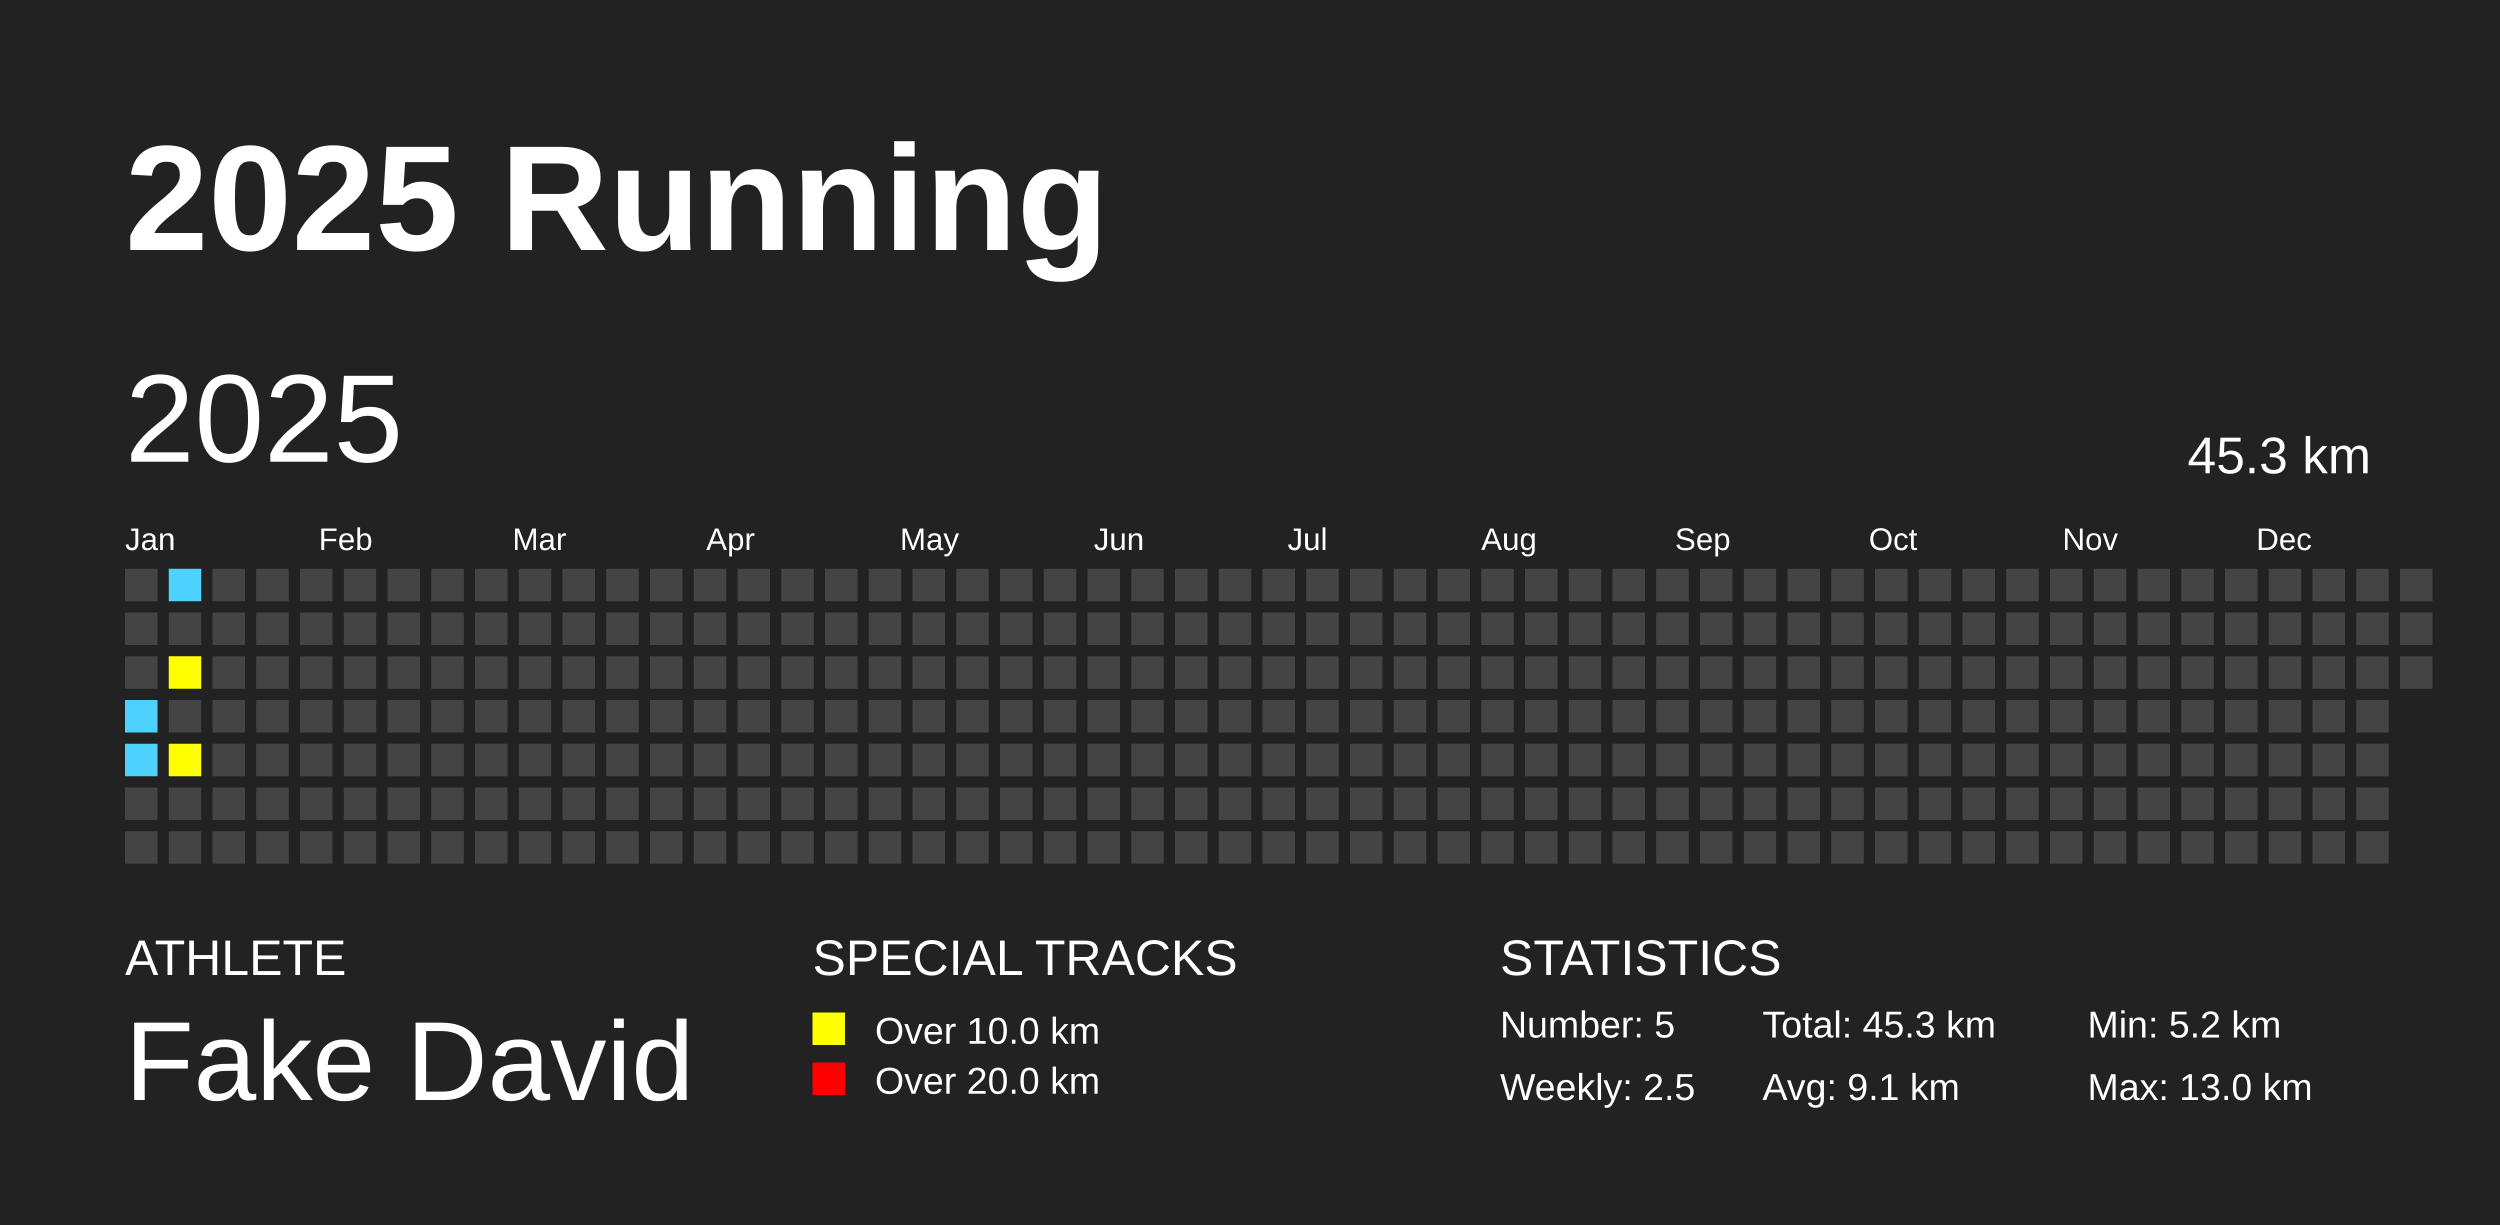
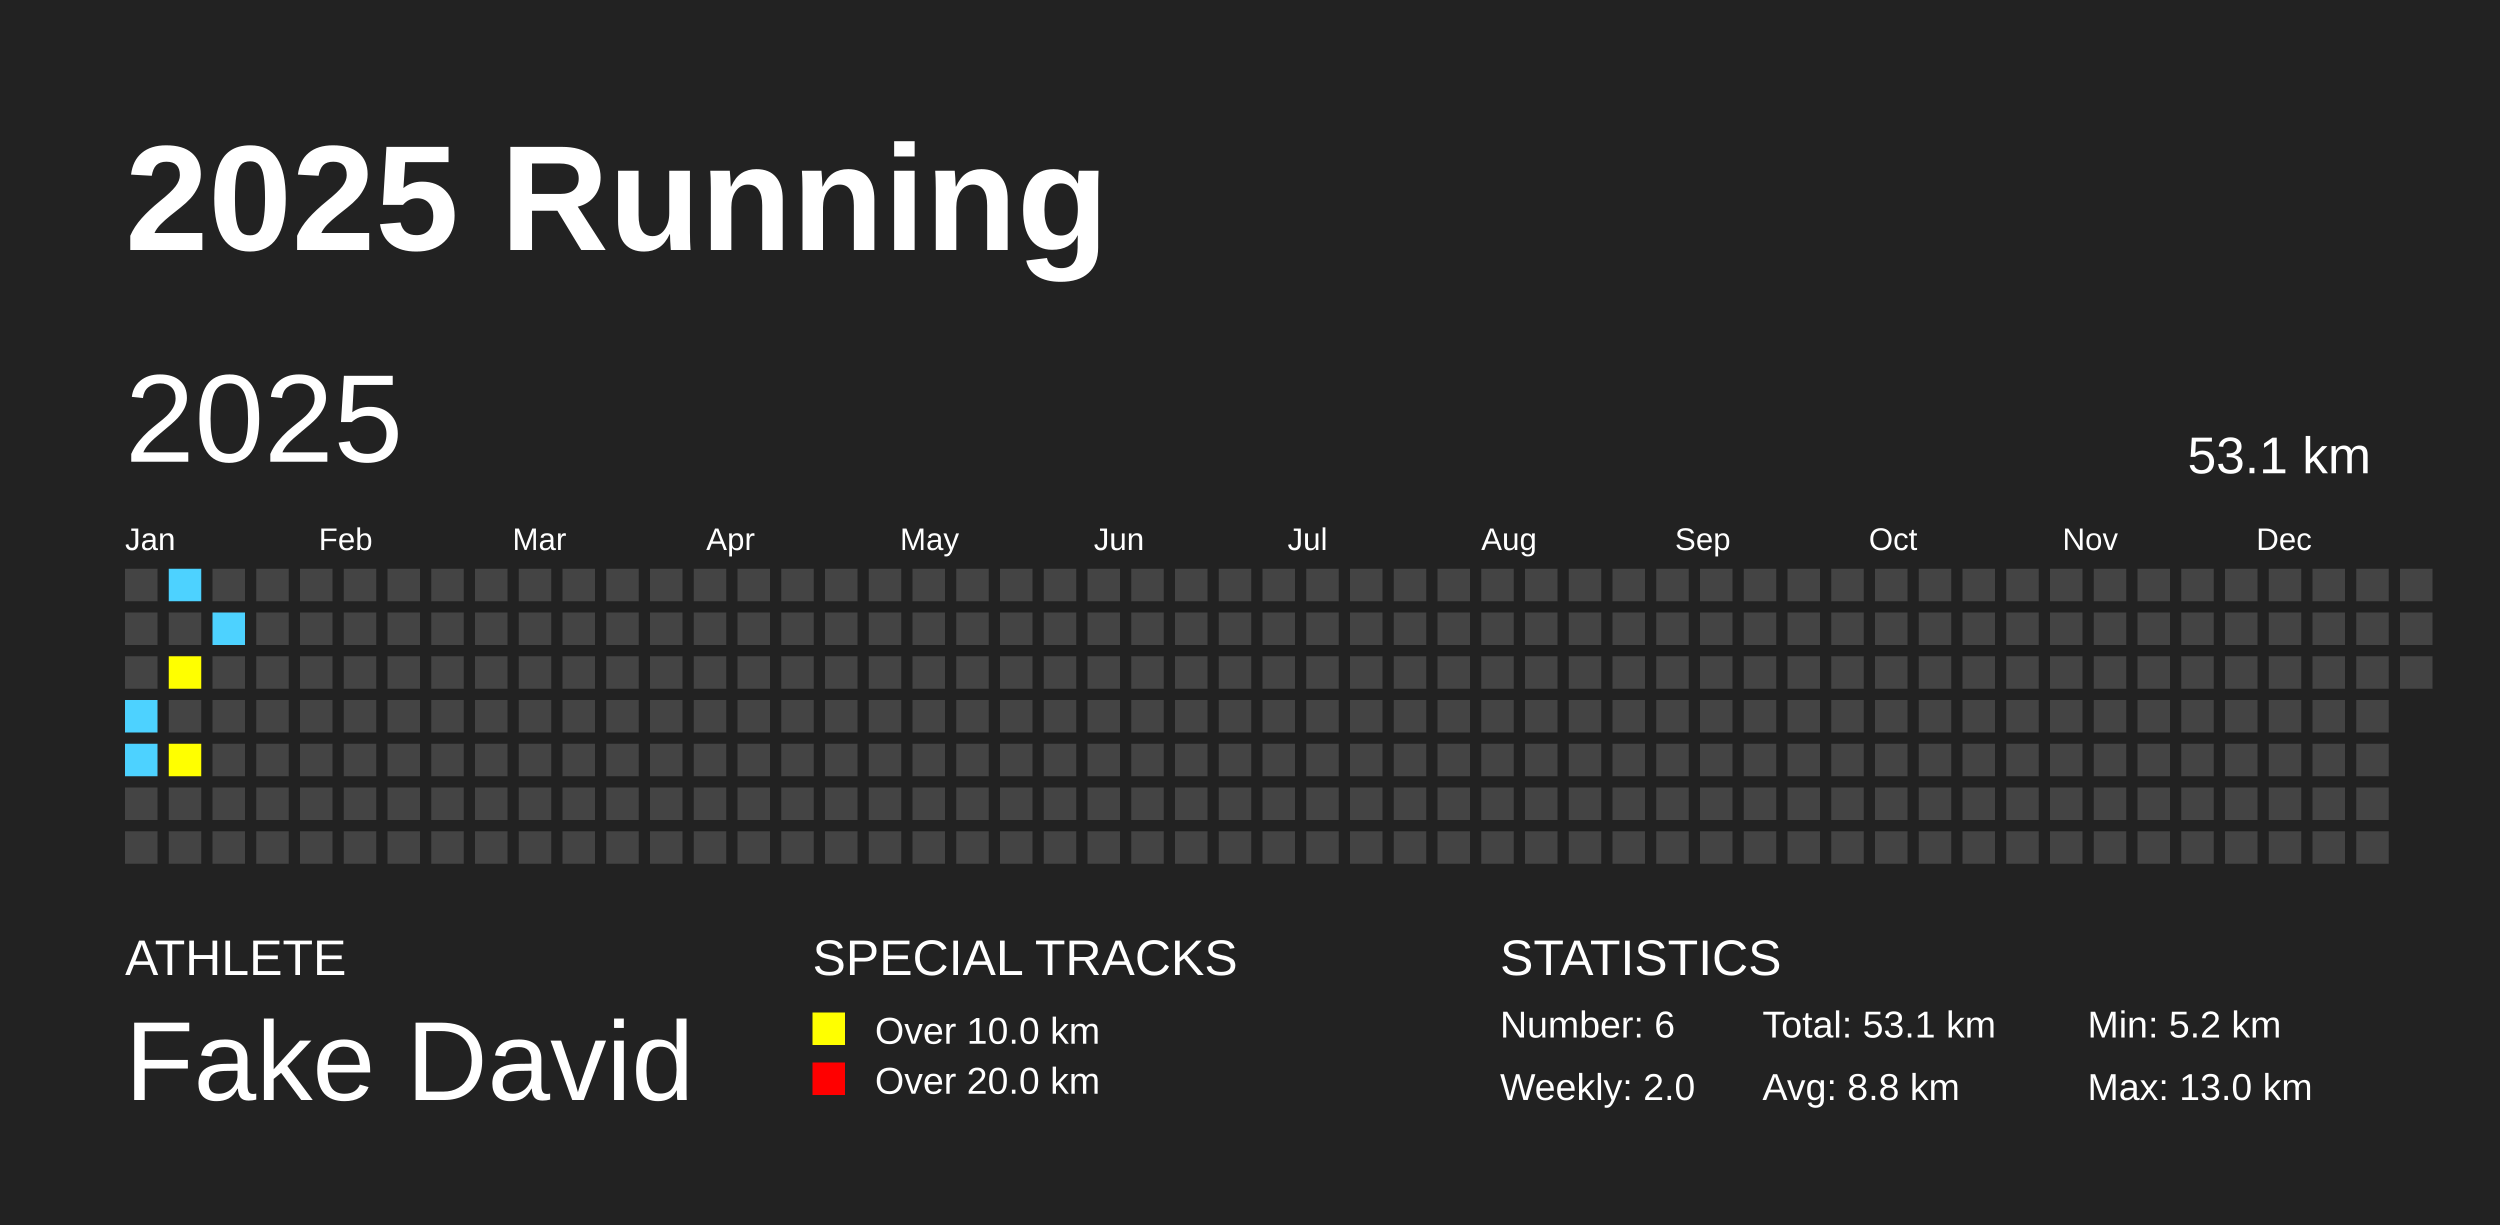
<svg xmlns="http://www.w3.org/2000/svg" baseProfile="full" height="98mm" version="1.1" viewBox="0,0,200,98" width="200mm">
  <defs />
  <rect fill="#222222" height="98" width="200" x="0" y="0" />
  <text fill="#FFFFFF" style="font-size:12px; font-family:Arial; font-weight:bold;" x="10" y="20">2025 Running</text>
  <text fill="#FFFFFF" style="font-size:4px; font-family:Arial" x="10" y="78">ATHLETE</text>
  <text fill="#FFFFFF" style="font-size:9px; font-family:Arial" x="10" y="88">Fake David</text>
  <text fill="#FFFFFF" style="font-size:4px; font-family:Arial" x="65" y="78">SPECIAL TRACKS</text>
  <rect fill="yellow" height="2.6" width="2.6" x="65" y="81" />
  <text fill="#FFFFFF" style="font-size:3px; font-family:Arial" x="70" y="83.5">Over 10.0 km</text>
  <rect fill="red" height="2.6" width="2.6" x="65" y="85" />
  <text fill="#FFFFFF" style="font-size:3px; font-family:Arial" x="70" y="87.5">Over 20.0 km</text>
  <text fill="#FFFFFF" style="font-size:4px; font-family:Arial" x="120" y="78">STATISTICS</text>
-   <text fill="#FFFFFF" style="font-size:3px; font-family:Arial" x="120" y="83">Number: 5</text>
-   <text fill="#FFFFFF" style="font-size:3px; font-family:Arial" x="120" y="88">Weekly: 2.5</text>
-   <text fill="#FFFFFF" style="font-size:3px; font-family:Arial" x="141" y="83">Total: 45.3 km</text>
-   <text fill="#FFFFFF" style="font-size:3px; font-family:Arial" x="141" y="88">Avg: 9.1 km</text>
+   <text fill="#FFFFFF" style="font-size:3px; font-family:Arial" x="120" y="83">Number: 6</text>
+   <text fill="#FFFFFF" style="font-size:3px; font-family:Arial" x="120" y="88">Weekly: 2.0</text>
+   <text fill="#FFFFFF" style="font-size:3px; font-family:Arial" x="141" y="83">Total: 53.1 km</text>
+   <text fill="#FFFFFF" style="font-size:3px; font-family:Arial" x="141" y="88">Avg: 8.8 km</text>
  <text fill="#FFFFFF" style="font-size:3px; font-family:Arial" x="167" y="83">Min: 5.2 km</text>
  <text fill="#FFFFFF" style="font-size:3px; font-family:Arial" x="167" y="88">Max: 13.0 km</text>
  <text dominant-baseline="hanging" fill="#FFFFFF" style="font-size:10.0px; font-family:Arial;" x="10" y="30">2025</text>
-   <text dominant-baseline="hanging" fill="#FFFFFF" style="font-size:4.125px; font-family:Arial;" x="175" y="35">45.3 km</text>
+   <text dominant-baseline="hanging" fill="#FFFFFF" style="font-size:4.125px; font-family:Arial;" x="175" y="35">53.1 km</text>
  <text fill="#FFFFFF" style="font-size:2.5px; font-family:Arial" x="10.0" y="44">Jan</text>
  <text fill="#FFFFFF" style="font-size:2.5px; font-family:Arial" x="25.5" y="44">Feb</text>
  <text fill="#FFFFFF" style="font-size:2.5px; font-family:Arial" x="41.0" y="44">Mar</text>
  <text fill="#FFFFFF" style="font-size:2.5px; font-family:Arial" x="56.5" y="44">Apr</text>
  <text fill="#FFFFFF" style="font-size:2.5px; font-family:Arial" x="72.0" y="44">May</text>
  <text fill="#FFFFFF" style="font-size:2.5px; font-family:Arial" x="87.5" y="44">Jun</text>
  <text fill="#FFFFFF" style="font-size:2.5px; font-family:Arial" x="103.0" y="44">Jul</text>
  <text fill="#FFFFFF" style="font-size:2.5px; font-family:Arial" x="118.5" y="44">Aug</text>
  <text fill="#FFFFFF" style="font-size:2.5px; font-family:Arial" x="134.0" y="44">Sep</text>
  <text fill="#FFFFFF" style="font-size:2.5px; font-family:Arial" x="149.5" y="44">Oct</text>
  <text fill="#FFFFFF" style="font-size:2.5px; font-family:Arial" x="165.0" y="44">Nov</text>
  <text fill="#FFFFFF" style="font-size:2.5px; font-family:Arial" x="180.5" y="44">Dec</text>
  <rect fill="#444444" height="2.6" width="2.6" x="10.0" y="45.5" />
  <rect fill="#444444" height="2.6" width="2.6" x="10.0" y="49.0" />
  <rect fill="#444444" height="2.6" width="2.6" x="10.0" y="52.5" />
  <rect fill="#4DD2FF" height="2.6" width="2.6" x="10.0" y="56.0" />
  <rect fill="#4DD2FF" height="2.6" width="2.6" x="10.0" y="59.5" />
  <rect fill="#444444" height="2.6" width="2.6" x="10.0" y="63.0" />
  <rect fill="#444444" height="2.6" width="2.6" x="10.0" y="66.5" />
  <rect fill="#4DD2FF" height="2.6" width="2.6" x="13.5" y="45.5" />
  <rect fill="#444444" height="2.6" width="2.6" x="13.5" y="49.0" />
  <rect fill="yellow" height="2.6" width="2.6" x="13.5" y="52.5" />
  <rect fill="#444444" height="2.6" width="2.6" x="13.5" y="56.0" />
  <rect fill="yellow" height="2.6" width="2.6" x="13.5" y="59.5" />
  <rect fill="#444444" height="2.6" width="2.6" x="13.5" y="63.0" />
  <rect fill="#444444" height="2.6" width="2.6" x="13.5" y="66.5" />
  <rect fill="#444444" height="2.6" width="2.6" x="17.0" y="45.5" />
-   <rect fill="#444444" height="2.6" width="2.6" x="17.0" y="49.0" />
+   <rect fill="#4DD2FF" height="2.6" width="2.6" x="17.0" y="49.0" />
  <rect fill="#444444" height="2.6" width="2.6" x="17.0" y="52.5" />
  <rect fill="#444444" height="2.6" width="2.6" x="17.0" y="56.0" />
  <rect fill="#444444" height="2.6" width="2.6" x="17.0" y="59.5" />
  <rect fill="#444444" height="2.6" width="2.6" x="17.0" y="63.0" />
  <rect fill="#444444" height="2.6" width="2.6" x="17.0" y="66.5" />
  <rect fill="#444444" height="2.6" width="2.6" x="20.5" y="45.5" />
  <rect fill="#444444" height="2.6" width="2.6" x="20.5" y="49.0" />
  <rect fill="#444444" height="2.6" width="2.6" x="20.5" y="52.5" />
  <rect fill="#444444" height="2.6" width="2.6" x="20.5" y="56.0" />
  <rect fill="#444444" height="2.6" width="2.6" x="20.5" y="59.5" />
  <rect fill="#444444" height="2.6" width="2.6" x="20.5" y="63.0" />
  <rect fill="#444444" height="2.6" width="2.6" x="20.5" y="66.5" />
  <rect fill="#444444" height="2.6" width="2.6" x="24.0" y="45.5" />
  <rect fill="#444444" height="2.6" width="2.6" x="24.0" y="49.0" />
  <rect fill="#444444" height="2.6" width="2.6" x="24.0" y="52.5" />
  <rect fill="#444444" height="2.6" width="2.6" x="24.0" y="56.0" />
  <rect fill="#444444" height="2.6" width="2.6" x="24.0" y="59.5" />
  <rect fill="#444444" height="2.6" width="2.6" x="24.0" y="63.0" />
  <rect fill="#444444" height="2.6" width="2.6" x="24.0" y="66.5" />
  <rect fill="#444444" height="2.6" width="2.6" x="27.5" y="45.5" />
  <rect fill="#444444" height="2.6" width="2.6" x="27.5" y="49.0" />
  <rect fill="#444444" height="2.6" width="2.6" x="27.5" y="52.5" />
  <rect fill="#444444" height="2.6" width="2.6" x="27.5" y="56.0" />
  <rect fill="#444444" height="2.6" width="2.6" x="27.5" y="59.5" />
  <rect fill="#444444" height="2.6" width="2.6" x="27.5" y="63.0" />
  <rect fill="#444444" height="2.6" width="2.6" x="27.5" y="66.5" />
  <rect fill="#444444" height="2.6" width="2.6" x="31.0" y="45.5" />
  <rect fill="#444444" height="2.6" width="2.6" x="31.0" y="49.0" />
  <rect fill="#444444" height="2.6" width="2.6" x="31.0" y="52.5" />
  <rect fill="#444444" height="2.6" width="2.6" x="31.0" y="56.0" />
  <rect fill="#444444" height="2.6" width="2.6" x="31.0" y="59.5" />
  <rect fill="#444444" height="2.6" width="2.6" x="31.0" y="63.0" />
  <rect fill="#444444" height="2.6" width="2.6" x="31.0" y="66.5" />
  <rect fill="#444444" height="2.6" width="2.6" x="34.5" y="45.5" />
  <rect fill="#444444" height="2.6" width="2.6" x="34.5" y="49.0" />
  <rect fill="#444444" height="2.6" width="2.6" x="34.5" y="52.5" />
  <rect fill="#444444" height="2.6" width="2.6" x="34.5" y="56.0" />
  <rect fill="#444444" height="2.6" width="2.6" x="34.5" y="59.5" />
  <rect fill="#444444" height="2.6" width="2.6" x="34.5" y="63.0" />
  <rect fill="#444444" height="2.6" width="2.6" x="34.5" y="66.5" />
  <rect fill="#444444" height="2.6" width="2.6" x="38.0" y="45.5" />
  <rect fill="#444444" height="2.6" width="2.6" x="38.0" y="49.0" />
  <rect fill="#444444" height="2.6" width="2.6" x="38.0" y="52.5" />
  <rect fill="#444444" height="2.6" width="2.6" x="38.0" y="56.0" />
  <rect fill="#444444" height="2.6" width="2.6" x="38.0" y="59.5" />
  <rect fill="#444444" height="2.6" width="2.6" x="38.0" y="63.0" />
  <rect fill="#444444" height="2.6" width="2.6" x="38.0" y="66.5" />
  <rect fill="#444444" height="2.6" width="2.6" x="41.5" y="45.5" />
  <rect fill="#444444" height="2.6" width="2.6" x="41.5" y="49.0" />
  <rect fill="#444444" height="2.6" width="2.6" x="41.5" y="52.5" />
  <rect fill="#444444" height="2.6" width="2.6" x="41.5" y="56.0" />
  <rect fill="#444444" height="2.6" width="2.6" x="41.5" y="59.5" />
  <rect fill="#444444" height="2.6" width="2.6" x="41.5" y="63.0" />
  <rect fill="#444444" height="2.6" width="2.6" x="41.5" y="66.5" />
  <rect fill="#444444" height="2.6" width="2.6" x="45.0" y="45.5" />
  <rect fill="#444444" height="2.6" width="2.6" x="45.0" y="49.0" />
  <rect fill="#444444" height="2.6" width="2.6" x="45.0" y="52.5" />
  <rect fill="#444444" height="2.6" width="2.6" x="45.0" y="56.0" />
  <rect fill="#444444" height="2.6" width="2.6" x="45.0" y="59.5" />
  <rect fill="#444444" height="2.6" width="2.6" x="45.0" y="63.0" />
  <rect fill="#444444" height="2.6" width="2.6" x="45.0" y="66.5" />
  <rect fill="#444444" height="2.6" width="2.6" x="48.5" y="45.5" />
  <rect fill="#444444" height="2.6" width="2.6" x="48.5" y="49.0" />
  <rect fill="#444444" height="2.6" width="2.6" x="48.5" y="52.5" />
  <rect fill="#444444" height="2.6" width="2.6" x="48.5" y="56.0" />
  <rect fill="#444444" height="2.6" width="2.6" x="48.5" y="59.5" />
  <rect fill="#444444" height="2.6" width="2.6" x="48.5" y="63.0" />
  <rect fill="#444444" height="2.6" width="2.6" x="48.5" y="66.5" />
  <rect fill="#444444" height="2.6" width="2.6" x="52.0" y="45.5" />
  <rect fill="#444444" height="2.6" width="2.6" x="52.0" y="49.0" />
  <rect fill="#444444" height="2.6" width="2.6" x="52.0" y="52.5" />
  <rect fill="#444444" height="2.6" width="2.6" x="52.0" y="56.0" />
  <rect fill="#444444" height="2.6" width="2.6" x="52.0" y="59.5" />
  <rect fill="#444444" height="2.6" width="2.6" x="52.0" y="63.0" />
  <rect fill="#444444" height="2.6" width="2.6" x="52.0" y="66.5" />
  <rect fill="#444444" height="2.6" width="2.6" x="55.5" y="45.5" />
  <rect fill="#444444" height="2.6" width="2.6" x="55.5" y="49.0" />
  <rect fill="#444444" height="2.6" width="2.6" x="55.5" y="52.5" />
  <rect fill="#444444" height="2.6" width="2.6" x="55.5" y="56.0" />
  <rect fill="#444444" height="2.6" width="2.6" x="55.5" y="59.5" />
  <rect fill="#444444" height="2.6" width="2.6" x="55.5" y="63.0" />
  <rect fill="#444444" height="2.6" width="2.6" x="55.5" y="66.5" />
  <rect fill="#444444" height="2.6" width="2.6" x="59.0" y="45.5" />
  <rect fill="#444444" height="2.6" width="2.6" x="59.0" y="49.0" />
  <rect fill="#444444" height="2.6" width="2.6" x="59.0" y="52.5" />
  <rect fill="#444444" height="2.6" width="2.6" x="59.0" y="56.0" />
  <rect fill="#444444" height="2.6" width="2.6" x="59.0" y="59.5" />
  <rect fill="#444444" height="2.6" width="2.6" x="59.0" y="63.0" />
  <rect fill="#444444" height="2.6" width="2.6" x="59.0" y="66.5" />
  <rect fill="#444444" height="2.6" width="2.6" x="62.5" y="45.5" />
  <rect fill="#444444" height="2.6" width="2.6" x="62.5" y="49.0" />
  <rect fill="#444444" height="2.6" width="2.6" x="62.5" y="52.5" />
  <rect fill="#444444" height="2.6" width="2.6" x="62.5" y="56.0" />
  <rect fill="#444444" height="2.6" width="2.6" x="62.5" y="59.5" />
  <rect fill="#444444" height="2.6" width="2.6" x="62.5" y="63.0" />
  <rect fill="#444444" height="2.6" width="2.6" x="62.5" y="66.5" />
  <rect fill="#444444" height="2.6" width="2.6" x="66.0" y="45.5" />
  <rect fill="#444444" height="2.6" width="2.6" x="66.0" y="49.0" />
  <rect fill="#444444" height="2.6" width="2.6" x="66.0" y="52.5" />
  <rect fill="#444444" height="2.6" width="2.6" x="66.0" y="56.0" />
  <rect fill="#444444" height="2.6" width="2.6" x="66.0" y="59.5" />
  <rect fill="#444444" height="2.6" width="2.6" x="66.0" y="63.0" />
  <rect fill="#444444" height="2.6" width="2.6" x="66.0" y="66.5" />
  <rect fill="#444444" height="2.6" width="2.6" x="69.5" y="45.5" />
  <rect fill="#444444" height="2.6" width="2.6" x="69.5" y="49.0" />
  <rect fill="#444444" height="2.6" width="2.6" x="69.5" y="52.5" />
  <rect fill="#444444" height="2.6" width="2.6" x="69.5" y="56.0" />
  <rect fill="#444444" height="2.6" width="2.6" x="69.5" y="59.5" />
  <rect fill="#444444" height="2.6" width="2.6" x="69.5" y="63.0" />
  <rect fill="#444444" height="2.6" width="2.6" x="69.5" y="66.5" />
  <rect fill="#444444" height="2.6" width="2.6" x="73.0" y="45.5" />
  <rect fill="#444444" height="2.6" width="2.6" x="73.0" y="49.0" />
  <rect fill="#444444" height="2.6" width="2.6" x="73.0" y="52.5" />
  <rect fill="#444444" height="2.6" width="2.6" x="73.0" y="56.0" />
  <rect fill="#444444" height="2.6" width="2.6" x="73.0" y="59.5" />
  <rect fill="#444444" height="2.6" width="2.6" x="73.0" y="63.0" />
  <rect fill="#444444" height="2.6" width="2.6" x="73.0" y="66.5" />
  <rect fill="#444444" height="2.6" width="2.6" x="76.5" y="45.5" />
  <rect fill="#444444" height="2.6" width="2.6" x="76.5" y="49.0" />
  <rect fill="#444444" height="2.6" width="2.6" x="76.5" y="52.5" />
  <rect fill="#444444" height="2.6" width="2.6" x="76.5" y="56.0" />
  <rect fill="#444444" height="2.6" width="2.6" x="76.5" y="59.5" />
  <rect fill="#444444" height="2.6" width="2.6" x="76.5" y="63.0" />
  <rect fill="#444444" height="2.6" width="2.6" x="76.5" y="66.5" />
  <rect fill="#444444" height="2.6" width="2.6" x="80.0" y="45.5" />
  <rect fill="#444444" height="2.6" width="2.6" x="80.0" y="49.0" />
  <rect fill="#444444" height="2.6" width="2.6" x="80.0" y="52.5" />
  <rect fill="#444444" height="2.6" width="2.6" x="80.0" y="56.0" />
  <rect fill="#444444" height="2.6" width="2.6" x="80.0" y="59.5" />
  <rect fill="#444444" height="2.6" width="2.6" x="80.0" y="63.0" />
  <rect fill="#444444" height="2.6" width="2.6" x="80.0" y="66.5" />
  <rect fill="#444444" height="2.6" width="2.6" x="83.5" y="45.5" />
  <rect fill="#444444" height="2.6" width="2.6" x="83.5" y="49.0" />
  <rect fill="#444444" height="2.6" width="2.6" x="83.5" y="52.5" />
  <rect fill="#444444" height="2.6" width="2.6" x="83.5" y="56.0" />
  <rect fill="#444444" height="2.6" width="2.6" x="83.5" y="59.5" />
  <rect fill="#444444" height="2.6" width="2.6" x="83.5" y="63.0" />
  <rect fill="#444444" height="2.6" width="2.6" x="83.5" y="66.5" />
  <rect fill="#444444" height="2.6" width="2.6" x="87.0" y="45.5" />
  <rect fill="#444444" height="2.6" width="2.6" x="87.0" y="49.0" />
  <rect fill="#444444" height="2.6" width="2.6" x="87.0" y="52.5" />
  <rect fill="#444444" height="2.6" width="2.6" x="87.0" y="56.0" />
  <rect fill="#444444" height="2.6" width="2.6" x="87.0" y="59.5" />
  <rect fill="#444444" height="2.6" width="2.6" x="87.0" y="63.0" />
  <rect fill="#444444" height="2.6" width="2.6" x="87.0" y="66.5" />
  <rect fill="#444444" height="2.6" width="2.6" x="90.5" y="45.5" />
  <rect fill="#444444" height="2.6" width="2.6" x="90.5" y="49.0" />
  <rect fill="#444444" height="2.6" width="2.6" x="90.5" y="52.5" />
  <rect fill="#444444" height="2.6" width="2.6" x="90.5" y="56.0" />
  <rect fill="#444444" height="2.6" width="2.6" x="90.5" y="59.5" />
  <rect fill="#444444" height="2.6" width="2.6" x="90.5" y="63.0" />
  <rect fill="#444444" height="2.6" width="2.6" x="90.5" y="66.5" />
  <rect fill="#444444" height="2.6" width="2.6" x="94.0" y="45.5" />
  <rect fill="#444444" height="2.6" width="2.6" x="94.0" y="49.0" />
  <rect fill="#444444" height="2.6" width="2.6" x="94.0" y="52.5" />
  <rect fill="#444444" height="2.6" width="2.6" x="94.0" y="56.0" />
  <rect fill="#444444" height="2.6" width="2.6" x="94.0" y="59.5" />
  <rect fill="#444444" height="2.6" width="2.6" x="94.0" y="63.0" />
  <rect fill="#444444" height="2.6" width="2.6" x="94.0" y="66.5" />
  <rect fill="#444444" height="2.6" width="2.6" x="97.5" y="45.5" />
  <rect fill="#444444" height="2.6" width="2.6" x="97.5" y="49.0" />
  <rect fill="#444444" height="2.6" width="2.6" x="97.5" y="52.5" />
  <rect fill="#444444" height="2.6" width="2.6" x="97.5" y="56.0" />
  <rect fill="#444444" height="2.6" width="2.6" x="97.5" y="59.5" />
  <rect fill="#444444" height="2.6" width="2.6" x="97.5" y="63.0" />
  <rect fill="#444444" height="2.6" width="2.6" x="97.5" y="66.5" />
  <rect fill="#444444" height="2.6" width="2.6" x="101.0" y="45.5" />
  <rect fill="#444444" height="2.6" width="2.6" x="101.0" y="49.0" />
  <rect fill="#444444" height="2.6" width="2.6" x="101.0" y="52.5" />
  <rect fill="#444444" height="2.6" width="2.6" x="101.0" y="56.0" />
  <rect fill="#444444" height="2.6" width="2.6" x="101.0" y="59.5" />
  <rect fill="#444444" height="2.6" width="2.6" x="101.0" y="63.0" />
  <rect fill="#444444" height="2.6" width="2.6" x="101.0" y="66.5" />
  <rect fill="#444444" height="2.6" width="2.6" x="104.5" y="45.5" />
  <rect fill="#444444" height="2.6" width="2.6" x="104.5" y="49.0" />
  <rect fill="#444444" height="2.6" width="2.6" x="104.5" y="52.5" />
  <rect fill="#444444" height="2.6" width="2.6" x="104.5" y="56.0" />
  <rect fill="#444444" height="2.6" width="2.6" x="104.5" y="59.5" />
  <rect fill="#444444" height="2.6" width="2.6" x="104.5" y="63.0" />
  <rect fill="#444444" height="2.6" width="2.6" x="104.5" y="66.5" />
  <rect fill="#444444" height="2.6" width="2.6" x="108.0" y="45.5" />
  <rect fill="#444444" height="2.6" width="2.6" x="108.0" y="49.0" />
  <rect fill="#444444" height="2.6" width="2.6" x="108.0" y="52.5" />
  <rect fill="#444444" height="2.6" width="2.6" x="108.0" y="56.0" />
  <rect fill="#444444" height="2.6" width="2.6" x="108.0" y="59.5" />
  <rect fill="#444444" height="2.6" width="2.6" x="108.0" y="63.0" />
  <rect fill="#444444" height="2.6" width="2.6" x="108.0" y="66.5" />
  <rect fill="#444444" height="2.6" width="2.6" x="111.5" y="45.5" />
  <rect fill="#444444" height="2.6" width="2.6" x="111.5" y="49.0" />
  <rect fill="#444444" height="2.6" width="2.6" x="111.5" y="52.5" />
  <rect fill="#444444" height="2.6" width="2.6" x="111.5" y="56.0" />
  <rect fill="#444444" height="2.6" width="2.6" x="111.5" y="59.5" />
  <rect fill="#444444" height="2.6" width="2.6" x="111.5" y="63.0" />
  <rect fill="#444444" height="2.6" width="2.6" x="111.5" y="66.5" />
  <rect fill="#444444" height="2.6" width="2.6" x="115.0" y="45.5" />
  <rect fill="#444444" height="2.6" width="2.6" x="115.0" y="49.0" />
  <rect fill="#444444" height="2.6" width="2.6" x="115.0" y="52.5" />
  <rect fill="#444444" height="2.6" width="2.6" x="115.0" y="56.0" />
  <rect fill="#444444" height="2.6" width="2.6" x="115.0" y="59.5" />
  <rect fill="#444444" height="2.6" width="2.6" x="115.0" y="63.0" />
  <rect fill="#444444" height="2.6" width="2.6" x="115.0" y="66.5" />
  <rect fill="#444444" height="2.6" width="2.6" x="118.5" y="45.5" />
  <rect fill="#444444" height="2.6" width="2.6" x="118.5" y="49.0" />
  <rect fill="#444444" height="2.6" width="2.6" x="118.5" y="52.5" />
  <rect fill="#444444" height="2.6" width="2.6" x="118.5" y="56.0" />
  <rect fill="#444444" height="2.6" width="2.6" x="118.5" y="59.5" />
  <rect fill="#444444" height="2.6" width="2.6" x="118.5" y="63.0" />
  <rect fill="#444444" height="2.6" width="2.6" x="118.5" y="66.5" />
  <rect fill="#444444" height="2.6" width="2.6" x="122.0" y="45.5" />
  <rect fill="#444444" height="2.6" width="2.6" x="122.0" y="49.0" />
  <rect fill="#444444" height="2.6" width="2.6" x="122.0" y="52.5" />
  <rect fill="#444444" height="2.6" width="2.6" x="122.0" y="56.0" />
  <rect fill="#444444" height="2.6" width="2.6" x="122.0" y="59.5" />
  <rect fill="#444444" height="2.6" width="2.6" x="122.0" y="63.0" />
  <rect fill="#444444" height="2.6" width="2.6" x="122.0" y="66.5" />
  <rect fill="#444444" height="2.6" width="2.6" x="125.5" y="45.5" />
  <rect fill="#444444" height="2.6" width="2.6" x="125.5" y="49.0" />
  <rect fill="#444444" height="2.6" width="2.6" x="125.5" y="52.5" />
  <rect fill="#444444" height="2.6" width="2.6" x="125.5" y="56.0" />
  <rect fill="#444444" height="2.6" width="2.6" x="125.5" y="59.5" />
  <rect fill="#444444" height="2.6" width="2.6" x="125.5" y="63.0" />
  <rect fill="#444444" height="2.6" width="2.6" x="125.5" y="66.5" />
  <rect fill="#444444" height="2.6" width="2.6" x="129.0" y="45.5" />
  <rect fill="#444444" height="2.6" width="2.6" x="129.0" y="49.0" />
  <rect fill="#444444" height="2.6" width="2.6" x="129.0" y="52.5" />
  <rect fill="#444444" height="2.6" width="2.6" x="129.0" y="56.0" />
  <rect fill="#444444" height="2.6" width="2.6" x="129.0" y="59.5" />
  <rect fill="#444444" height="2.6" width="2.6" x="129.0" y="63.0" />
  <rect fill="#444444" height="2.6" width="2.6" x="129.0" y="66.5" />
  <rect fill="#444444" height="2.6" width="2.6" x="132.5" y="45.5" />
  <rect fill="#444444" height="2.6" width="2.6" x="132.5" y="49.0" />
  <rect fill="#444444" height="2.6" width="2.6" x="132.5" y="52.5" />
  <rect fill="#444444" height="2.6" width="2.6" x="132.5" y="56.0" />
  <rect fill="#444444" height="2.6" width="2.6" x="132.5" y="59.5" />
  <rect fill="#444444" height="2.6" width="2.6" x="132.5" y="63.0" />
  <rect fill="#444444" height="2.6" width="2.6" x="132.5" y="66.5" />
  <rect fill="#444444" height="2.6" width="2.6" x="136.0" y="45.5" />
  <rect fill="#444444" height="2.6" width="2.6" x="136.0" y="49.0" />
  <rect fill="#444444" height="2.6" width="2.6" x="136.0" y="52.5" />
  <rect fill="#444444" height="2.6" width="2.6" x="136.0" y="56.0" />
  <rect fill="#444444" height="2.6" width="2.6" x="136.0" y="59.5" />
  <rect fill="#444444" height="2.6" width="2.6" x="136.0" y="63.0" />
  <rect fill="#444444" height="2.6" width="2.6" x="136.0" y="66.5" />
  <rect fill="#444444" height="2.6" width="2.6" x="139.5" y="45.5" />
  <rect fill="#444444" height="2.6" width="2.6" x="139.5" y="49.0" />
  <rect fill="#444444" height="2.6" width="2.6" x="139.5" y="52.5" />
  <rect fill="#444444" height="2.6" width="2.6" x="139.5" y="56.0" />
  <rect fill="#444444" height="2.6" width="2.6" x="139.5" y="59.5" />
  <rect fill="#444444" height="2.6" width="2.6" x="139.5" y="63.0" />
  <rect fill="#444444" height="2.6" width="2.6" x="139.5" y="66.5" />
  <rect fill="#444444" height="2.6" width="2.6" x="143.0" y="45.5" />
  <rect fill="#444444" height="2.6" width="2.6" x="143.0" y="49.0" />
  <rect fill="#444444" height="2.6" width="2.6" x="143.0" y="52.5" />
  <rect fill="#444444" height="2.6" width="2.6" x="143.0" y="56.0" />
  <rect fill="#444444" height="2.6" width="2.6" x="143.0" y="59.5" />
  <rect fill="#444444" height="2.6" width="2.6" x="143.0" y="63.0" />
  <rect fill="#444444" height="2.6" width="2.6" x="143.0" y="66.5" />
  <rect fill="#444444" height="2.6" width="2.6" x="146.5" y="45.5" />
  <rect fill="#444444" height="2.6" width="2.6" x="146.5" y="49.0" />
  <rect fill="#444444" height="2.6" width="2.6" x="146.5" y="52.5" />
  <rect fill="#444444" height="2.6" width="2.6" x="146.5" y="56.0" />
  <rect fill="#444444" height="2.6" width="2.6" x="146.5" y="59.5" />
  <rect fill="#444444" height="2.6" width="2.6" x="146.5" y="63.0" />
  <rect fill="#444444" height="2.6" width="2.6" x="146.5" y="66.5" />
  <rect fill="#444444" height="2.6" width="2.6" x="150.0" y="45.5" />
  <rect fill="#444444" height="2.6" width="2.6" x="150.0" y="49.0" />
  <rect fill="#444444" height="2.6" width="2.6" x="150.0" y="52.5" />
  <rect fill="#444444" height="2.6" width="2.6" x="150.0" y="56.0" />
  <rect fill="#444444" height="2.6" width="2.6" x="150.0" y="59.5" />
  <rect fill="#444444" height="2.6" width="2.6" x="150.0" y="63.0" />
  <rect fill="#444444" height="2.6" width="2.6" x="150.0" y="66.5" />
  <rect fill="#444444" height="2.6" width="2.6" x="153.5" y="45.5" />
  <rect fill="#444444" height="2.6" width="2.6" x="153.5" y="49.0" />
  <rect fill="#444444" height="2.6" width="2.6" x="153.5" y="52.5" />
  <rect fill="#444444" height="2.6" width="2.6" x="153.5" y="56.0" />
  <rect fill="#444444" height="2.6" width="2.6" x="153.5" y="59.5" />
  <rect fill="#444444" height="2.6" width="2.6" x="153.5" y="63.0" />
  <rect fill="#444444" height="2.6" width="2.6" x="153.5" y="66.5" />
  <rect fill="#444444" height="2.6" width="2.6" x="157.0" y="45.5" />
  <rect fill="#444444" height="2.6" width="2.6" x="157.0" y="49.0" />
  <rect fill="#444444" height="2.6" width="2.6" x="157.0" y="52.5" />
  <rect fill="#444444" height="2.6" width="2.6" x="157.0" y="56.0" />
  <rect fill="#444444" height="2.6" width="2.6" x="157.0" y="59.5" />
  <rect fill="#444444" height="2.6" width="2.6" x="157.0" y="63.0" />
  <rect fill="#444444" height="2.6" width="2.6" x="157.0" y="66.5" />
  <rect fill="#444444" height="2.6" width="2.6" x="160.5" y="45.5" />
  <rect fill="#444444" height="2.6" width="2.6" x="160.5" y="49.0" />
  <rect fill="#444444" height="2.6" width="2.6" x="160.5" y="52.5" />
  <rect fill="#444444" height="2.6" width="2.6" x="160.5" y="56.0" />
  <rect fill="#444444" height="2.6" width="2.6" x="160.5" y="59.5" />
  <rect fill="#444444" height="2.6" width="2.6" x="160.5" y="63.0" />
  <rect fill="#444444" height="2.6" width="2.6" x="160.5" y="66.5" />
  <rect fill="#444444" height="2.6" width="2.6" x="164.0" y="45.5" />
  <rect fill="#444444" height="2.6" width="2.6" x="164.0" y="49.0" />
  <rect fill="#444444" height="2.6" width="2.6" x="164.0" y="52.5" />
  <rect fill="#444444" height="2.6" width="2.6" x="164.0" y="56.0" />
  <rect fill="#444444" height="2.6" width="2.6" x="164.0" y="59.5" />
  <rect fill="#444444" height="2.6" width="2.6" x="164.0" y="63.0" />
  <rect fill="#444444" height="2.6" width="2.6" x="164.0" y="66.5" />
  <rect fill="#444444" height="2.6" width="2.6" x="167.5" y="45.5" />
  <rect fill="#444444" height="2.6" width="2.6" x="167.5" y="49.0" />
  <rect fill="#444444" height="2.6" width="2.6" x="167.5" y="52.5" />
  <rect fill="#444444" height="2.6" width="2.6" x="167.5" y="56.0" />
  <rect fill="#444444" height="2.6" width="2.6" x="167.5" y="59.5" />
  <rect fill="#444444" height="2.6" width="2.6" x="167.5" y="63.0" />
  <rect fill="#444444" height="2.6" width="2.6" x="167.5" y="66.5" />
  <rect fill="#444444" height="2.6" width="2.6" x="171.0" y="45.5" />
  <rect fill="#444444" height="2.6" width="2.6" x="171.0" y="49.0" />
  <rect fill="#444444" height="2.6" width="2.6" x="171.0" y="52.5" />
  <rect fill="#444444" height="2.6" width="2.6" x="171.0" y="56.0" />
  <rect fill="#444444" height="2.6" width="2.6" x="171.0" y="59.5" />
  <rect fill="#444444" height="2.6" width="2.6" x="171.0" y="63.0" />
  <rect fill="#444444" height="2.6" width="2.6" x="171.0" y="66.5" />
  <rect fill="#444444" height="2.6" width="2.6" x="174.5" y="45.5" />
  <rect fill="#444444" height="2.6" width="2.6" x="174.5" y="49.0" />
  <rect fill="#444444" height="2.6" width="2.6" x="174.5" y="52.5" />
  <rect fill="#444444" height="2.6" width="2.6" x="174.5" y="56.0" />
  <rect fill="#444444" height="2.6" width="2.6" x="174.5" y="59.5" />
  <rect fill="#444444" height="2.6" width="2.6" x="174.5" y="63.0" />
  <rect fill="#444444" height="2.6" width="2.6" x="174.5" y="66.5" />
  <rect fill="#444444" height="2.6" width="2.6" x="178.0" y="45.5" />
  <rect fill="#444444" height="2.6" width="2.6" x="178.0" y="49.0" />
  <rect fill="#444444" height="2.6" width="2.6" x="178.0" y="52.5" />
  <rect fill="#444444" height="2.6" width="2.6" x="178.0" y="56.0" />
  <rect fill="#444444" height="2.6" width="2.6" x="178.0" y="59.5" />
  <rect fill="#444444" height="2.6" width="2.6" x="178.0" y="63.0" />
  <rect fill="#444444" height="2.6" width="2.6" x="178.0" y="66.5" />
  <rect fill="#444444" height="2.6" width="2.6" x="181.5" y="45.5" />
  <rect fill="#444444" height="2.6" width="2.6" x="181.5" y="49.0" />
  <rect fill="#444444" height="2.6" width="2.6" x="181.5" y="52.5" />
  <rect fill="#444444" height="2.6" width="2.6" x="181.5" y="56.0" />
  <rect fill="#444444" height="2.6" width="2.6" x="181.5" y="59.5" />
  <rect fill="#444444" height="2.6" width="2.6" x="181.5" y="63.0" />
  <rect fill="#444444" height="2.6" width="2.6" x="181.5" y="66.5" />
  <rect fill="#444444" height="2.6" width="2.6" x="185.0" y="45.5" />
  <rect fill="#444444" height="2.6" width="2.6" x="185.0" y="49.0" />
  <rect fill="#444444" height="2.6" width="2.6" x="185.0" y="52.5" />
  <rect fill="#444444" height="2.6" width="2.6" x="185.0" y="56.0" />
  <rect fill="#444444" height="2.6" width="2.6" x="185.0" y="59.5" />
  <rect fill="#444444" height="2.6" width="2.6" x="185.0" y="63.0" />
  <rect fill="#444444" height="2.6" width="2.6" x="185.0" y="66.5" />
  <rect fill="#444444" height="2.6" width="2.6" x="188.5" y="45.5" />
  <rect fill="#444444" height="2.6" width="2.6" x="188.5" y="49.0" />
  <rect fill="#444444" height="2.6" width="2.6" x="188.5" y="52.5" />
  <rect fill="#444444" height="2.6" width="2.6" x="188.5" y="56.0" />
  <rect fill="#444444" height="2.6" width="2.6" x="188.5" y="59.5" />
  <rect fill="#444444" height="2.6" width="2.6" x="188.5" y="63.0" />
  <rect fill="#444444" height="2.6" width="2.6" x="188.5" y="66.5" />
  <rect fill="#444444" height="2.6" width="2.6" x="192.0" y="45.5" />
  <rect fill="#444444" height="2.6" width="2.6" x="192.0" y="49.0" />
  <rect fill="#444444" height="2.6" width="2.6" x="192.0" y="52.5" />
</svg>
